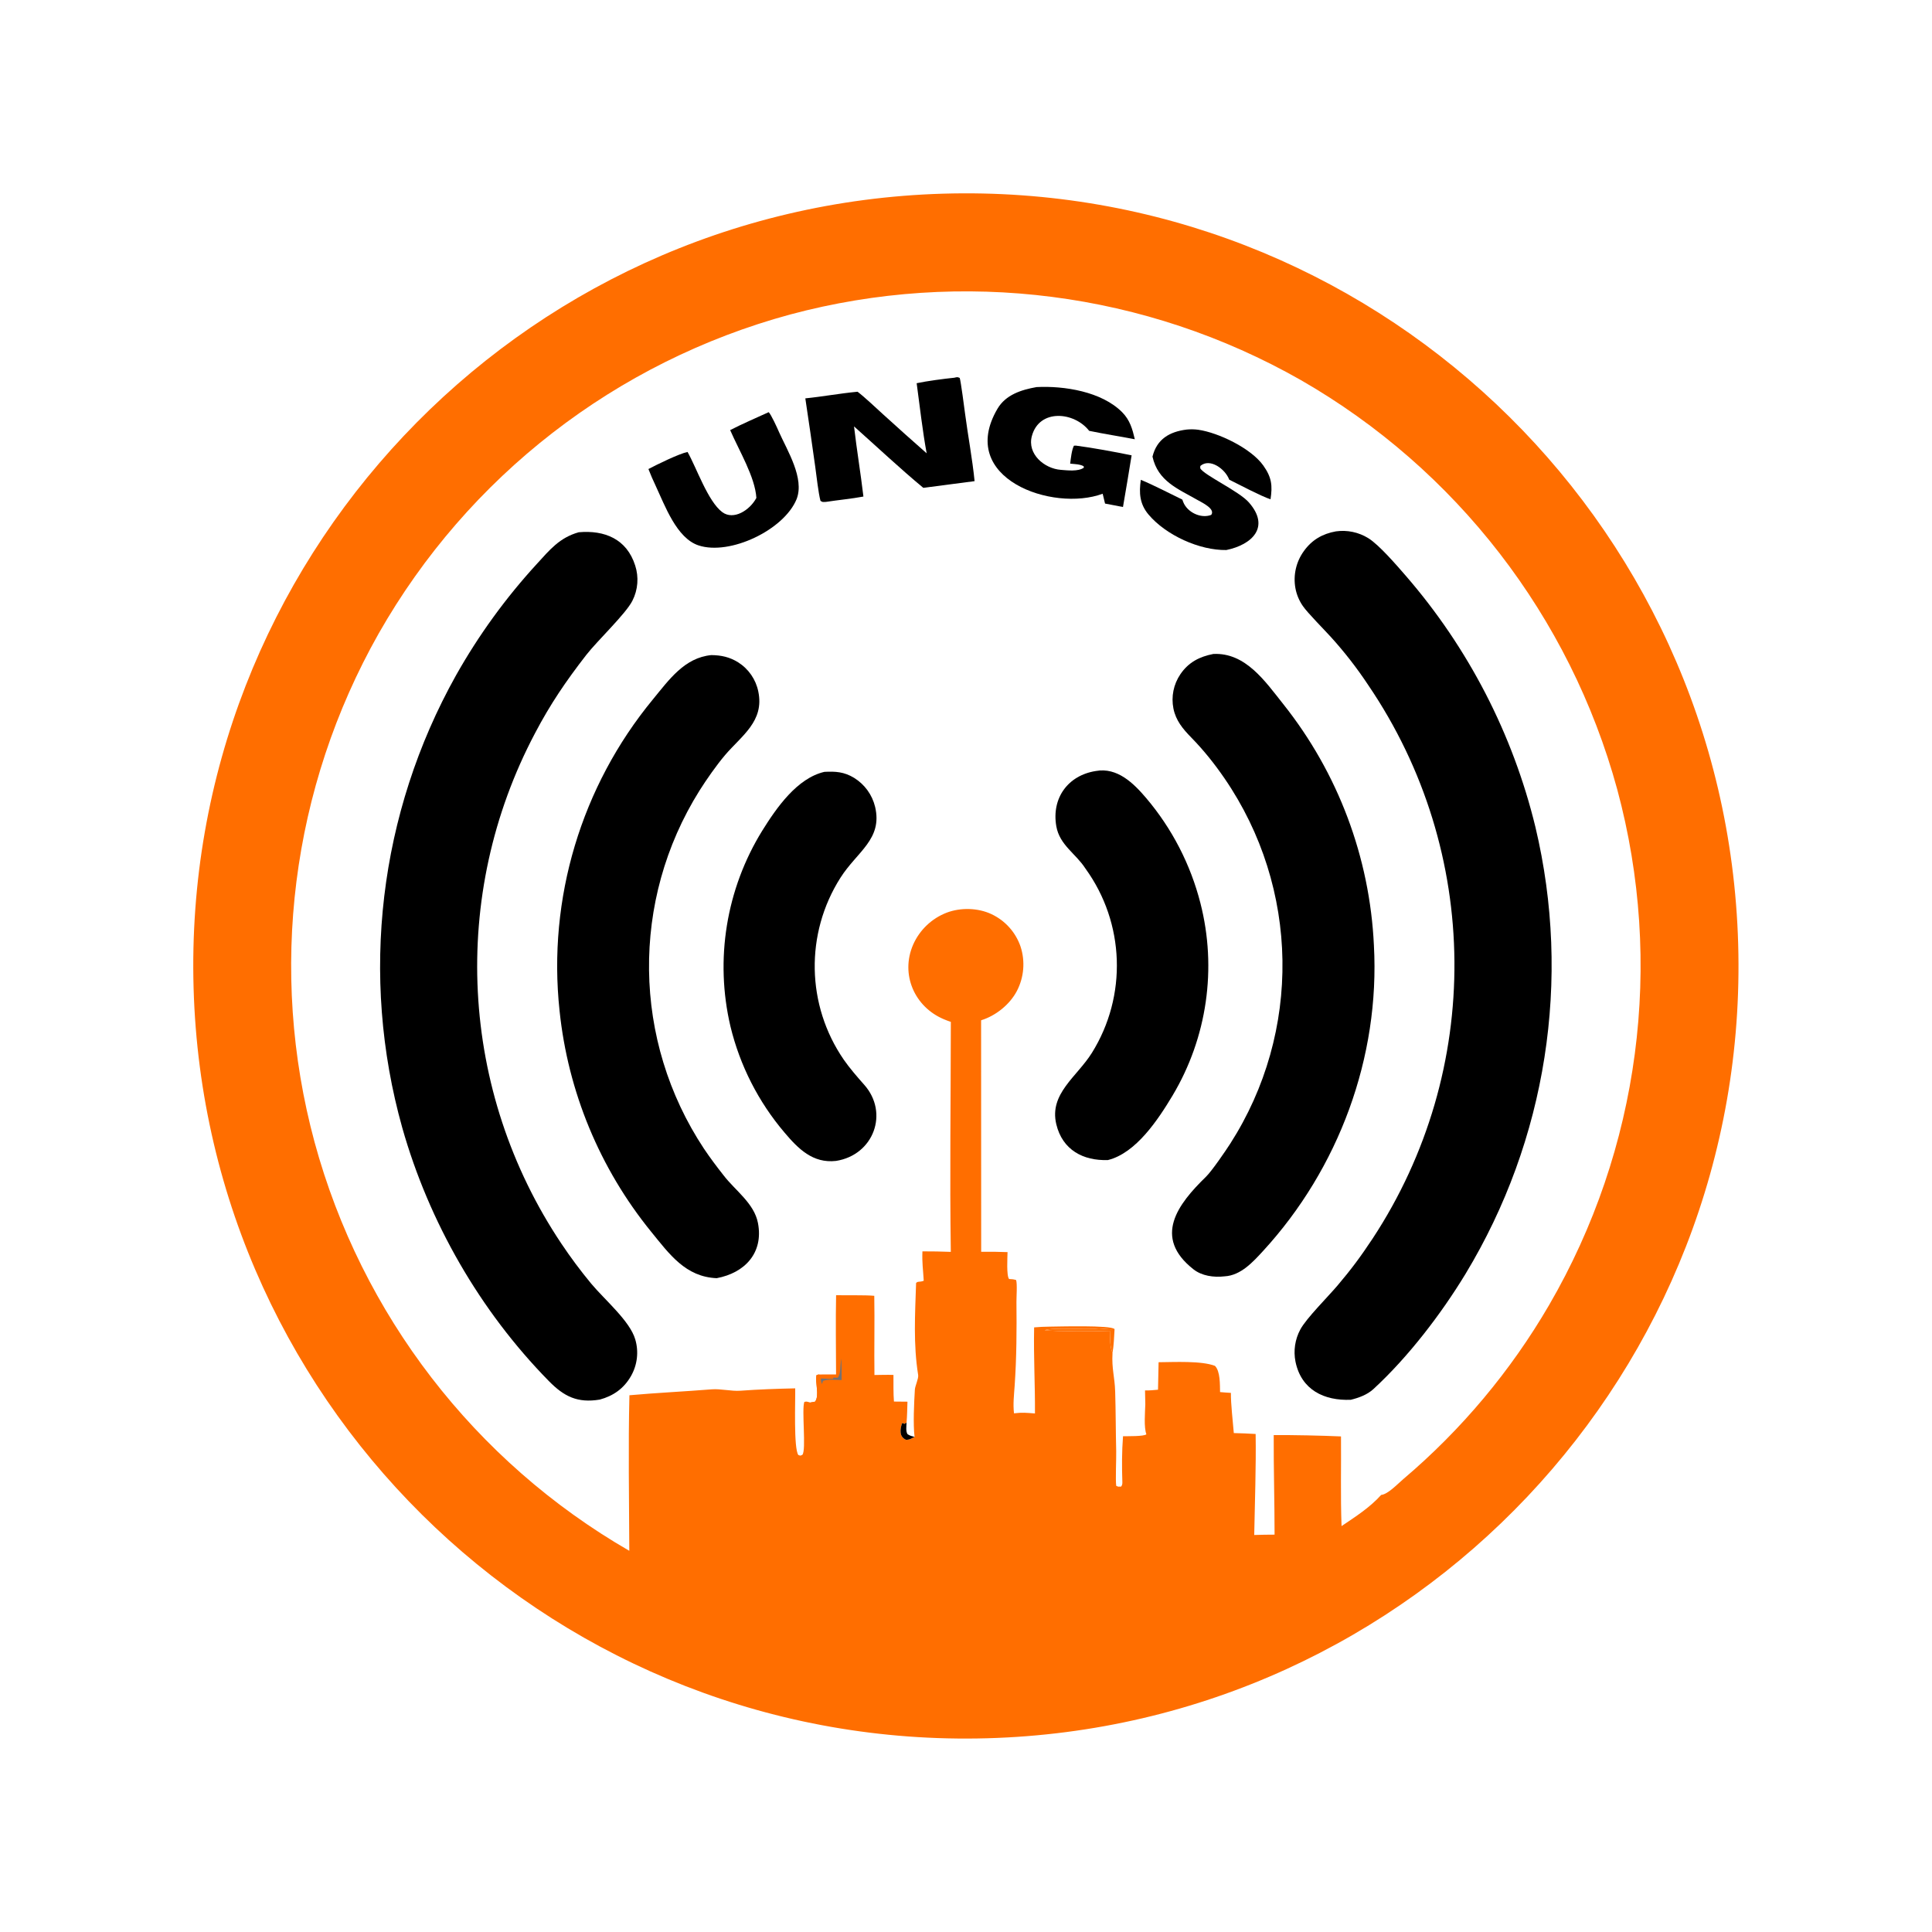
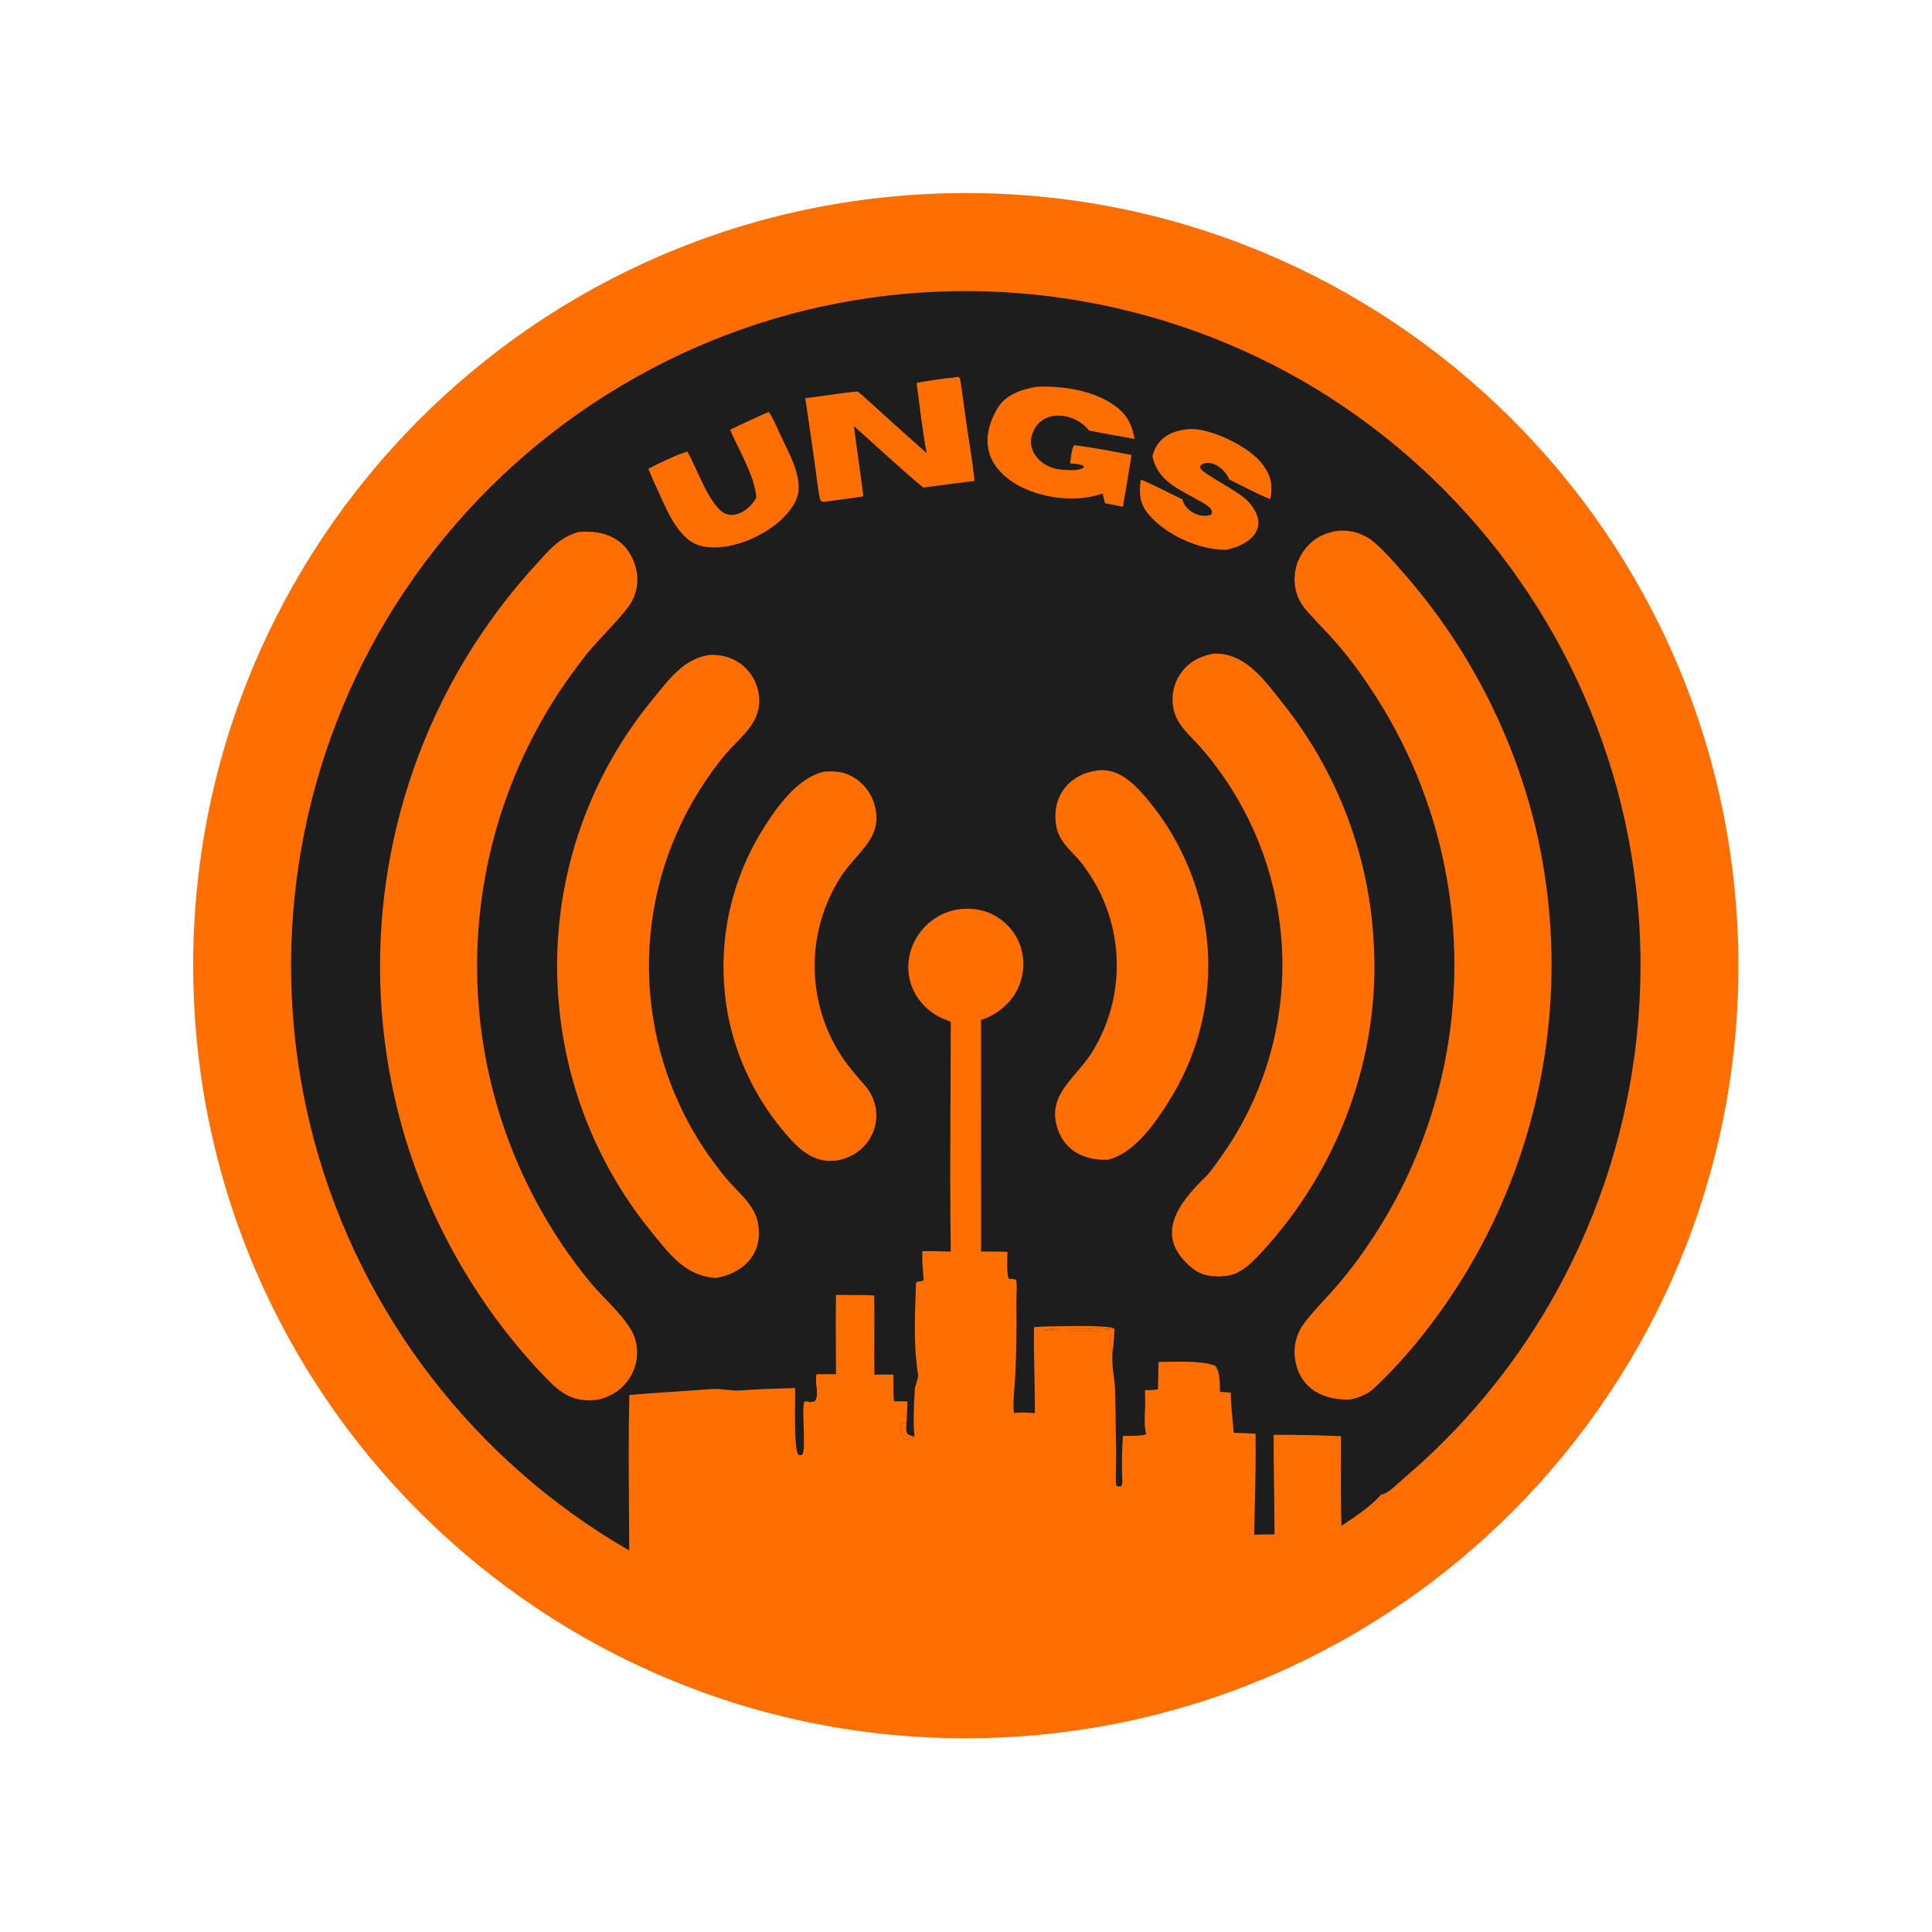
<svg xmlns="http://www.w3.org/2000/svg" width="1080" height="1080" viewBox="0 0 1080 1080">
-   <path fill="#FF6E00" d="M527.141 108.267C765.731 101.197 964.816 289.009 971.65 527.606C978.484 766.203 790.476 965.102 551.872 971.7C313.602 978.289 115.041 790.601 108.217 552.337C101.392 314.073 288.884 115.327 527.141 108.267ZM351.847 779.958C367.067 778.593 382.633 777.863 397.901 776.641C402.853 776.245 408.834 777.796 413.907 777.422C424.133 776.668 434.278 776.323 444.528 776.096C444.663 782.699 443.586 809.84 446.287 813.369C447.809 813.811 447.086 813.859 448.529 813.241C450.8 810.711 448.041 787.799 449.632 783.673C450.774 783.415 450.901 783.462 452.005 783.759L452.962 784.027C453.878 783.885 454.716 783.713 455.624 783.533C458.234 780.079 455.506 772.748 456.43 768.716L457.531 768.345L467.367 768.321C467.327 753.817 467.082 738.449 467.381 724.018C473.436 724.173 483.267 723.877 488.725 724.36C488.985 739.195 488.623 753.914 488.82 768.637C492.159 768.6 496.17 768.457 499.448 768.596C499.475 773.2 499.352 778.976 499.719 783.48L507.275 783.552C507.156 787.388 507.098 791.431 506.774 795.237L505.7 795.932L504.293 795.498C503.106 798.985 502.481 803.21 506.601 804.905C509.155 804.664 509.079 804.201 511.247 803.239C510.376 796.054 510.976 784.198 511.415 776.794C511.518 774.814 513.567 770.561 513.263 768.671C510.494 751.44 511.539 734.621 512.102 717.204C513.134 716.047 514.017 716.886 516.375 715.946C516.007 709.402 515.396 706.359 515.64 699.517C520.931 699.499 526.221 699.594 531.508 699.803C530.882 657.658 531.485 613.516 531.525 571.236C530.208 570.804 528.911 570.314 527.637 569.769C511.222 562.899 503.202 544.674 510.464 528.034C514.102 519.82 520.861 513.392 529.247 510.17C537.007 507.237 546.689 507.462 554.223 511.006C561.884 514.596 567.759 521.143 570.5 529.148C573.17 537.351 572.435 546.282 568.459 553.938C564.461 561.569 556.659 567.808 548.443 570.346L548.485 699.762C553.398 699.687 558.311 699.746 563.221 699.94C563.176 702.856 562.547 713.167 564.081 714.973C565.838 715.084 566.249 715.058 567.983 715.522C568.73 717.269 568.175 725.314 568.201 727.703C568.369 743.328 568.279 758.966 567.202 774.562C566.84 779.804 566.222 784.826 566.831 790.058C571.602 789.476 573.728 789.767 578.547 790.13C578.657 773.98 577.739 758.811 578.084 742.015C580.927 741.765 583.779 741.627 586.634 741.602C591.93 741.557 620.777 740.702 623.048 742.942C619.957 743.443 615.569 742.383 613.341 742.683C607.58 743.457 588.096 741.863 583.974 743.629C591.261 744.345 612.628 744.303 620.415 743.948C620.61 748.115 620.339 752.633 621.903 756.305C621.393 765.387 623.126 769.461 623.387 777.938C623.726 788.905 623.695 800.305 623.961 811.268C624.06 815.384 623.494 827.291 623.978 830.605C625.439 831.234 624.965 831.017 626.712 831.015C627.278 830.269 627.436 829.557 627.405 828.626C627.111 819.805 627.107 811.709 627.772 802.864C630.202 802.805 639.465 803.032 640.837 801.776C639.366 797.881 640.094 789.558 640.236 785.029L640.077 777.255C642.73 777.319 644.722 777.102 647.336 776.854L647.661 761.491C656.377 761.432 671.514 760.594 679.164 763.52C682.187 766.546 681.933 774.103 682.022 778.18C684.018 778.395 686.077 778.495 688.085 778.627C687.988 784.687 689.191 794.608 689.706 801.096C693.776 801.186 697.844 801.355 701.907 801.601C702.212 819.727 701.444 839.689 701.119 858.065C704.91 857.94 708.703 857.876 712.497 857.872C712.493 839.443 711.922 820.402 712.017 802.235C722.549 802.122 739.194 802.503 749.627 802.97C749.775 819.563 749.318 836.583 749.935 853.1C757.877 847.728 765.688 842.782 772.085 835.672C775.876 835.324 781.33 829.47 784.468 826.812C816.966 799.265 844.521 766.371 865.947 729.549C916.621 642.376 930.332 538.559 904.027 441.22C877.628 344.575 814.027 262.319 727.138 212.445C640.527 163.152 537.977 149.987 441.724 175.803C344.358 202.207 261.561 266.385 211.713 354.091C162.814 440.466 149.925 542.632 175.838 638.446C202.032 734.838 265.277 816.963 351.781 866.909C351.671 838.532 351.152 808.179 351.847 779.958Z" />
-   <path d="M746.771 297.039C753.091 296.146 759.524 297.504 764.944 300.876C770.973 304.628 780.837 316.104 785.74 321.743C820.8 362.146 845.684 410.351 858.312 462.333C878.583 547.503 864.541 637.229 819.218 712.133C805.669 734.447 787.212 758.604 767.744 776.501C764.29 779.676 759.621 781.378 755.1 782.485C740.242 783.099 727.431 776.993 724.186 761.183C722.967 755.061 723.919 748.704 726.88 743.208C730.176 737.011 742.342 724.912 747.67 718.622C755.475 709.41 760.534 702.579 767.286 692.398C829.175 598.266 828.214 476.109 764.851 382.964C758.616 373.545 751.681 364.61 744.105 356.233C740.429 352.163 730.918 342.6 728.307 338.776C726.211 335.762 724.786 332.333 724.13 328.72C722.834 321.467 724.551 313.999 728.883 308.039C733.382 301.76 739.3 298.378 746.771 297.039Z" />
-   <path d="M323.508 297.536C337.961 296.257 350.339 301.266 355.071 316.113C357.181 322.606 356.632 329.671 353.546 335.761C349.91 343.078 333.852 358.212 327.653 366.206C316.387 380.734 307.688 393.479 299.123 409.787C251.17 500.392 256.813 610.005 313.817 695.206C318.97 702.91 324.512 710.347 330.421 717.487C338.11 726.709 352.112 738.419 355.116 748.744C357.147 755.621 356.278 763.028 352.712 769.249C348.724 776.206 342.869 780.309 335.265 782.38C322.827 784.425 315.306 780.666 306.837 772.045C268.292 732.814 239.797 683.131 224.865 630.406C201.046 545.455 211.849 454.528 254.909 377.523C267.525 355.12 282.672 334.239 300.051 315.291C307.339 307.315 312.764 300.559 323.508 297.536Z" />
-   <path d="M678.248 365.573C696.269 364.684 707.189 380.837 717.383 393.64C747.994 432.124 765.71 479.27 768.02 528.389C771.455 591.022 748.313 653.264 706.141 699.224C700.447 705.429 693.618 712.988 684.572 713.479C678.376 714.209 671.783 713.189 667.176 709.574C644.281 691.613 658.402 673.121 674.156 657.801C677.427 654.62 685.213 643.209 687.673 639.374C727.781 576.853 726.541 496.39 684.527 435.134C678.868 426.892 672.88 419.398 665.894 412.249C661.236 407.483 657.295 402.804 655.946 396.044C654.629 389.407 656.027 382.518 659.828 376.919C664.395 370.176 670.579 367.064 678.248 365.573Z" />
-   <path d="M397.611 366.203C403.162 366.257 407.838 367.272 412.635 370.245C418.447 373.918 422.511 379.802 423.889 386.538C427.39 403.211 414.524 411.268 405.333 422.078C400.512 427.747 394.971 435.691 390.995 441.995C352.516 503.423 353.5 581.674 393.51 642.116C397.005 647.322 400.653 652.17 404.527 657.076C411.012 665.534 421.594 672.648 423.705 683.675C426.911 700.424 416.303 711.579 400.652 714.508C383.224 713.807 374.225 701.091 363.95 688.485C335.252 653.154 317.474 610.224 312.791 564.947C306.092 502.333 324.873 439.658 364.903 391.047C374.072 379.889 382.64 367.673 397.611 366.203Z" />
-   <path d="M612.557 431.001C624.544 428.789 633.726 437.878 640.687 446.081C655.131 463.103 665.508 483.19 671.032 504.82C680.382 541.326 674.78 580.053 655.469 612.413C647.413 625.844 635.089 644.554 619.343 648.477C605.549 648.963 593.898 642.852 590.47 628.434C586.41 611.361 602.019 601.943 610.345 588.607C630.218 556.778 628.838 515.986 606.791 485.556C601.413 477.135 592.313 472.427 590.479 461.849C587.748 446.095 597.05 433.414 612.557 431.001Z" />
-   <path d="M460.841 431.474C467.062 431.147 471.867 431.441 477.442 434.825C483.351 438.472 487.577 444.306 489.199 451.057C493.454 469.179 479.102 476.037 469.796 490.699C449.988 521.89 450.719 561.895 471.653 592.341C474.826 596.956 479.334 602.153 483.111 606.406C497.049 622.101 488.425 645.627 467.373 648.954C454.365 650.45 446.172 642.124 438.508 633.063C423.948 615.927 413.61 595.615 408.325 573.758C399.536 536.374 405.929 497.03 426.103 464.353C434.082 451.558 445.539 435.009 460.841 431.474Z" />
-   <path d="M533.44 211.153C535.022 210.821 535.065 210.632 536.49 211.265C537.134 213.232 539.074 228.157 539.466 231.152C541.082 243.477 543.587 256.686 544.801 268.964L516.139 272.71C503.323 262.098 489.971 249.54 477.41 238.364C478.923 251.425 481.11 264.469 482.659 277.573C476.257 278.79 468.294 279.539 461.594 280.579C459.587 280.558 460.187 280.86 458.661 279.984C457.456 275.553 456.429 265.884 455.726 260.933C453.947 248.174 452.099 235.425 450.181 222.686C459.804 221.722 469.466 219.912 479.381 218.98C483.389 222.018 489.813 228.138 493.712 231.668C501.751 238.986 509.854 246.233 518.02 253.409C515.766 241.472 514.083 226.412 512.419 214.213C518.145 212.998 527.634 211.74 533.44 211.153Z" />
-   <path d="M579.45 216.379C594.931 215.597 615.832 218.889 627.286 230.427C631.622 234.795 633.026 239.8 634.371 245.547C625.888 243.908 617.326 242.61 608.85 240.839C600.532 230.134 580.997 228.342 576.825 243.737C574.092 253.821 583.825 261.961 593.016 262.65C596.478 262.91 602.765 263.725 605.897 261.423L605.747 260.604C603.594 259.457 600.755 259.433 598.238 259.182C598.556 256.52 599.111 251.368 600.336 249.15L601.404 249.101C610.215 250.21 623.861 252.718 632.578 254.538C631.027 264.175 629.418 273.802 627.75 283.42L617.728 281.499L616.399 276.001C588.514 286.39 534.732 267.469 557.585 228.512C562.204 220.638 570.944 217.892 579.45 216.379Z" />
-   <path d="M663.395 240.123C665.524 239.915 667.67 239.952 669.791 240.231C681.102 241.835 699.348 250.586 706.208 260.249C710.934 266.904 711.384 271.525 710.228 279.118C704.805 277.286 692.838 270.98 687.152 268.146C684.917 262.132 676.291 255.877 670.99 260.475L670.933 261.772C673.122 265.675 692.544 274.496 698.136 280.863C710.281 294.693 699.827 304.525 685.532 307.467C670.601 307.735 651.785 299.206 642.033 287.631C637.062 281.732 636.659 275.519 637.73 268.225C644.502 270.986 654.118 275.991 660.933 279.274C661.086 279.719 661.247 280.161 661.416 280.601C663.666 286.393 671.314 290.084 677.093 287.826C679.517 284.476 671.988 280.961 669.483 279.531C658.355 273.176 647.315 269.008 644.248 255.268C646.662 245.455 653.803 241.294 663.395 240.123Z" />
-   <path d="M429.684 230.406C430.973 231.494 434.616 239.478 435.455 241.475C440.065 251.831 449.877 267.395 445.29 279.052C438.278 296.221 408.02 310.69 390.465 304.878C378.207 300.82 371.718 282.653 366.514 271.538C364.938 268.257 363.816 265.584 362.477 262.193C367.266 259.673 379.502 253.66 384.342 252.645C389.333 261.386 395.708 280.276 403.745 286.279C410.067 291 419.153 285.249 422.819 278.342C422.094 266.656 413.214 252.049 408.168 240.432C414.63 237.072 422.974 233.494 429.684 230.406Z" />
-   <path fill="#FF6E00" d="M465.947 770.063L468.26 770.181C470.158 768.091 469.477 763.439 470.341 759.437C470.412 763.404 470.545 767.533 470.492 771.485C467.652 771.365 462.48 770.861 460.081 771.95C459.89 772.517 459.624 773.203 459.508 773.77C459.294 777.178 459.314 781.372 457.701 784.257C456.018 785.248 454.806 784.864 452.962 784.027C453.878 783.885 454.716 783.713 455.624 783.533C458.234 780.079 455.506 772.748 456.43 768.716L457.531 768.345C460.885 769.386 463.484 769.308 465.947 770.063Z" />
-   <path fill="#737275" d="M465.947 770.063L468.26 770.181C470.158 768.091 469.477 763.439 470.341 759.437C470.412 763.404 470.545 767.533 470.492 771.485C467.652 771.365 462.48 770.861 460.081 771.95C459.89 772.517 459.624 773.203 459.508 773.77C459.018 772.256 458.817 772.161 458.883 770.615C459.748 770.473 463.537 770.978 465.674 770.75L465.947 770.063Z" />
-   <path fill="#FF6E00" fill-opacity="0.988" d="M620.415 743.948C612.628 744.303 591.261 744.345 583.974 743.629C588.096 741.863 607.58 743.457 613.341 742.683C615.569 742.383 619.957 743.443 623.048 742.942C622.798 747.237 622.648 752.117 621.903 756.305C620.339 752.633 620.61 748.115 620.415 743.948Z" />
-   <path fill="#FF6E00" d="M486.437 738.363C488.956 750.533 486.427 759.69 487.481 769.91L494.927 769.692L494.768 770.056C492.408 770.926 488.672 771.488 486.505 769.984C485.73 766.435 486.267 743.087 486.437 738.363Z" />
-   <path d="M511.247 803.239C509.079 804.201 509.155 804.664 506.601 804.905C502.481 803.21 503.106 798.985 504.293 795.498L505.7 795.932L506.774 795.237C506.696 797.302 506.265 800.136 507.323 801.727C508.941 802.702 509.468 802.764 511.247 803.239Z" />
-   <path fill="#FF6E00" d="M552.979 701.067L562.048 701.251C562.077 703.189 561.955 704.826 561.825 706.763L561.539 706.405L561.034 703.151C559.991 702.148 553.779 702.564 550.765 701.995L550.981 701.452L552.979 701.067Z" />
+   <path fill="#1D1D1D" d="M542.283 117.797Q502.329 117.797 463.143 125.884Q423.956 133.972 387.044 149.836Q350.131 165.7 316.911 188.731Q283.691 211.762 255.439 241.075Q227.187 270.387 204.99 304.855Q182.793 339.323 167.503 377.622Q152.213 415.921 144.419 456.58Q136.624 497.237 136.624 538.692Q136.624 580.147 144.419 620.804Q152.213 661.463 167.503 699.762Q182.793 738.061 204.99 772.529Q227.187 806.997 255.439 836.309Q283.691 865.622 316.911 888.654Q350.131 911.684 387.044 927.548Q423.956 943.412 463.143 951.5Q502.329 959.587 542.283 959.587Q582.237 959.587 621.423 951.5Q660.61 943.412 697.522 927.548Q734.435 911.684 767.655 888.654Q800.875 865.622 829.127 836.309Q857.379 806.997 879.576 772.529Q901.773 738.061 917.063 699.762Q932.353 661.463 940.148 620.804Q947.942 580.147 947.942 538.692Q947.942 497.237 940.148 456.58Q932.353 415.921 917.063 377.622Q901.773 339.323 879.576 304.855Q857.379 270.387 829.127 241.075Q800.875 211.762 767.655 188.731Q734.435 165.7 697.522 149.836Q660.61 133.972 621.423 125.884Q582.237 117.797 542.283 117.797Z" />
+   <path fill="#FF6E00" d="M971.613 527.452C964.779 288.855 765.694 101.043 527.104 108.113C288.847 115.173 101.355 313.919 108.18 552.183C115.004 790.447 313.565 978.135 551.835 971.546C790.439 964.948 978.447 766.049 971.613 527.452ZM397.864 776.487C382.596 777.709 367.03 778.439 351.81 779.804C351.288 801.035 351.452 823.473 351.612 845.369C351.665 852.577 351.717 859.726 351.744 866.755C265.24 816.809 201.995 734.684 175.801 638.292C149.888 542.478 162.777 440.312 211.676 353.937C261.524 266.231 344.321 202.053 441.687 175.649C537.94 149.833 640.49 162.998 727.101 212.291C813.99 262.165 877.591 344.421 903.99 441.066C930.295 538.405 916.584 642.222 865.91 729.395C844.484 766.217 816.929 799.111 784.431 826.658C781.293 829.316 775.839 835.17 772.048 835.518C765.651 842.628 757.84 847.574 749.898 852.946C749.504 842.377 749.549 831.602 749.593 820.864C749.619 814.822 749.644 808.791 749.59 802.816C739.157 802.349 722.512 801.968 711.98 802.081C711.929 811.879 712.072 821.931 712.214 832.005C712.336 840.609 712.459 849.228 712.46 857.718C708.666 857.722 704.873 857.786 701.082 857.911C701.174 852.72 701.301 847.403 701.43 842.036C701.756 828.404 702.089 814.452 701.87 801.447C697.807 801.201 693.739 801.032 689.669 800.942C689.525 799.129 689.328 797.048 689.12 794.858C688.584 789.21 687.978 782.839 688.048 778.473C686.04 778.341 683.981 778.241 681.985 778.026C681.976 777.603 681.971 777.144 681.965 776.656C681.914 772.432 681.837 766.078 679.127 763.366C672.656 760.89 660.828 761.109 652.06 761.27C650.463 761.3 648.968 761.328 647.624 761.337L647.299 776.7C647.099 776.719 646.903 776.737 646.71 776.756C644.377 776.979 642.49 777.16 640.04 777.101L640.199 784.875C640.175 785.646 640.134 786.526 640.09 787.477C639.873 792.109 639.58 798.39 640.8 801.622C639.66 802.665 633.071 802.685 629.482 802.696C628.752 802.698 628.146 802.7 627.735 802.71C627.07 811.555 627.074 819.651 627.368 828.472C627.399 829.403 627.241 830.115 626.675 830.861C626.229 830.861 625.928 830.876 625.702 830.887C625.044 830.918 625.029 830.919 623.941 830.451C623.635 828.35 623.75 822.796 623.85 817.962C623.908 815.171 623.961 812.62 623.924 811.114C623.658 800.151 623.689 788.751 623.35 777.784C623.242 774.274 622.882 771.519 622.533 768.85C622.039 765.074 621.568 761.472 621.866 756.151C620.621 753.226 620.539 749.765 620.459 746.373C620.438 745.505 620.418 744.642 620.378 743.794C612.591 744.149 591.224 744.191 583.937 743.475C586.378 742.429 594.204 742.561 601.378 742.682C606.321 742.766 610.954 742.844 613.304 742.529C614.296 742.395 615.716 742.531 617.26 742.679C619.183 742.863 621.297 743.065 623.011 742.788C621.033 740.836 598.892 741.234 589.714 741.398C588.355 741.422 587.28 741.442 586.597 741.448C583.742 741.473 580.89 741.611 578.047 741.861C577.857 751.15 578.052 759.942 578.246 768.677C578.403 775.736 578.56 782.758 578.51 789.976C577.958 789.934 577.442 789.893 576.953 789.855C573.17 789.557 571.019 789.388 566.794 789.904C566.295 785.614 566.621 781.466 566.953 777.222C567.027 776.289 567.1 775.352 567.165 774.408C568.242 758.812 568.332 743.174 568.164 727.549C568.157 726.915 568.191 725.885 568.231 724.679C568.341 721.337 568.495 716.651 567.946 715.368C566.212 714.904 565.801 714.93 564.044 714.819C562.745 713.288 562.998 705.651 563.133 701.581C563.157 700.848 563.178 700.231 563.184 699.786C558.274 699.592 553.361 699.533 548.448 699.608L548.406 570.192C556.622 567.654 564.424 561.415 568.422 553.784C572.398 546.128 573.133 537.197 570.463 528.994C567.722 520.989 561.847 514.442 554.186 510.852C546.652 507.308 536.97 507.083 529.21 510.016C520.824 513.238 514.065 519.666 510.427 527.88C503.165 544.52 511.185 562.745 527.6 569.615C528.874 570.16 530.171 570.65 531.488 571.082C531.476 584.286 531.409 597.672 531.341 611.122C531.192 640.739 531.041 670.666 531.471 699.649C526.184 699.44 520.894 699.345 515.603 699.363C515.435 704.07 515.672 706.979 515.956 710.467C516.085 712.049 516.224 713.75 516.338 715.792C513.98 716.732 513.097 715.893 512.065 717.05C512 719.073 511.928 721.089 511.856 723.098C511.311 738.381 510.779 753.288 513.226 768.517C513.399 769.588 512.815 771.42 512.258 773.166C511.832 774.499 511.423 775.782 511.378 776.64C510.939 784.044 510.339 795.9 511.21 803.085C509.042 804.047 509.118 804.51 506.564 804.751C502.444 803.056 503.069 798.831 504.256 795.344L505.663 795.778L506.737 795.083C507.061 791.277 507.119 787.234 507.238 783.398L499.682 783.326C499.401 779.87 499.408 775.667 499.414 771.818C499.416 770.649 499.418 769.514 499.411 768.442C496.981 768.339 494.147 768.39 491.483 768.439C490.554 768.456 489.646 768.473 488.783 768.483C488.69 761.517 488.722 754.551 488.754 747.574C488.79 739.805 488.825 732.022 488.688 724.206C485.227 723.899 480.006 723.906 475.106 723.913C472.279 723.917 469.559 723.92 467.344 723.864C467.126 734.392 467.198 745.419 467.268 756.246C467.294 760.259 467.32 764.244 467.33 768.167L457.494 768.191L456.393 768.562C456.022 770.181 456.24 772.331 456.465 774.549C456.799 777.856 457.149 781.311 455.587 783.379C454.679 783.559 453.841 783.731 452.925 783.873L451.968 783.605L451.897 783.585C450.858 783.306 450.712 783.266 449.595 783.519C448.862 785.422 449.053 791.322 449.25 797.375C449.479 804.445 449.716 811.724 448.492 813.087C447.774 813.394 447.592 813.537 447.403 813.548C447.213 813.559 447.014 813.436 446.25 813.215C444.137 810.453 444.337 793.231 444.459 782.708C444.493 779.784 444.521 777.377 444.491 775.942C434.241 776.169 424.096 776.514 413.87 777.268C411.34 777.454 408.584 777.162 405.843 776.871C403.087 776.579 400.347 776.288 397.864 776.487Z" />
+   <path fill="#FF6E00" d="M764.907 300.722C759.487 297.35 753.054 295.992 746.734 296.885C739.263 298.224 733.345 301.606 728.846 307.885C724.514 313.845 722.797 321.313 724.093 328.566C724.749 332.179 726.174 335.608 728.27 338.622C730.881 342.446 740.392 352.009 744.068 356.079C751.644 364.456 758.579 373.391 764.814 382.81C828.177 475.955 829.138 598.112 767.249 692.244C760.497 702.425 755.438 709.256 747.633 718.468C742.305 724.758 730.139 736.857 726.843 743.054C723.882 748.55 722.93 754.907 724.149 761.029C727.394 776.839 740.205 782.945 755.063 782.331C759.584 781.224 764.253 779.522 767.707 776.347C787.175 758.45 805.632 734.293 819.181 711.979C864.504 637.075 878.546 547.349 858.275 462.179C845.647 410.197 820.763 361.992 785.703 321.589C780.8 315.95 770.936 304.474 764.907 300.722Z" />
+   <path fill="#FF6E00" d="M355.034 315.959C350.302 301.112 337.924 296.103 323.471 297.382C312.727 300.405 307.302 307.161 300.014 315.137C282.635 334.085 267.488 354.966 254.872 377.369C211.812 454.374 201.009 545.301 224.828 630.252C239.76 682.977 268.255 732.66 306.8 771.891C315.269 780.512 322.79 784.271 335.228 782.226C342.832 780.155 348.687 776.052 352.675 769.095C356.241 762.874 357.11 755.467 355.079 748.59C352.075 738.265 338.073 726.555 330.384 717.333C324.475 710.193 318.933 702.756 313.78 695.052C256.776 609.851 251.133 500.238 299.086 409.633C307.651 393.325 316.35 380.58 327.616 366.052C333.815 358.058 349.873 342.924 353.509 335.607C356.595 329.517 357.144 322.452 355.034 315.959Z" />
+   <path fill="#FF6E00" d="M714.729 390.163C705.246 378.061 694.701 364.605 678.211 365.419C670.542 366.91 664.358 370.022 659.791 376.765C655.99 382.364 654.592 389.253 655.909 395.89C657.258 402.65 661.199 407.329 665.857 412.095C672.843 419.244 678.831 426.738 684.49 434.98C726.504 496.236 727.744 576.699 687.636 639.22C685.176 643.055 677.39 654.466 674.119 657.647C658.365 672.967 644.244 691.459 667.139 709.42C671.746 713.035 678.339 714.055 684.535 713.325C693.581 712.834 700.41 705.275 706.104 699.07C748.276 653.11 771.418 590.868 767.983 528.235C765.673 479.116 747.957 431.97 717.346 393.486C716.48 392.398 715.609 391.286 714.729 390.163Z" />
+   <path fill="#FF6E00" d="M412.598 370.091C407.801 367.118 403.125 366.103 397.574 366.049C382.603 367.519 374.035 379.735 364.866 390.893C324.836 439.504 306.055 502.179 312.754 564.793C317.437 610.07 335.215 653 363.913 688.331C374.188 700.937 383.187 713.653 400.615 714.354C416.266 711.425 426.874 700.27 423.668 683.521C421.557 672.494 410.975 665.38 404.49 656.922C400.616 652.016 396.968 647.168 393.473 641.962C353.463 581.52 352.479 503.269 390.958 441.841C394.934 435.537 400.475 427.593 405.296 421.924C407.173 419.716 409.204 417.623 411.217 415.548C419.06 407.463 426.638 399.651 423.852 386.384C422.474 379.648 418.41 373.764 412.598 370.091Z" />
+   <path fill="#FF6E00" d="M640.65 445.927C633.689 437.724 624.507 428.635 612.52 430.847C597.013 433.26 587.711 445.941 590.442 461.695C592.276 472.273 601.376 476.981 606.754 485.402C628.801 515.832 630.181 556.624 610.308 588.453C607.906 592.301 604.897 595.823 601.929 599.297C594.612 607.861 587.545 616.133 590.433 628.28C593.861 642.698 605.512 648.809 619.306 648.323C635.052 644.4 647.376 625.69 655.432 612.259C674.743 579.899 680.345 541.172 670.995 504.666C665.471 483.036 655.094 462.949 640.65 445.927Z" />
+   <path fill="#FF6E00" d="M477.405 434.671C471.83 431.287 467.025 430.993 460.804 431.32C445.502 434.855 434.045 451.404 426.066 464.199C405.892 496.876 399.499 536.22 408.288 573.604C413.573 595.461 423.911 615.773 438.471 632.909C446.135 641.97 454.328 650.296 467.336 648.8C488.388 645.473 497.012 621.947 483.074 606.252C479.297 601.999 474.789 596.802 471.616 592.187C450.682 561.741 449.951 521.736 469.759 490.545C472.498 486.23 475.673 482.592 478.682 479.143C485.9 470.871 492.165 463.692 489.162 450.903C487.54 444.152 483.314 438.318 477.405 434.671Z" />
+   <path fill="#FF6E00" d="M534.046 210.855C533.862 210.898 533.652 210.946 533.403 210.999C527.597 211.586 518.108 212.844 512.382 214.059C514.046 226.258 515.729 241.318 517.983 253.255C509.817 246.079 501.714 238.832 493.675 231.514C489.776 227.984 483.352 221.864 479.344 218.826C469.429 219.758 459.767 221.568 450.144 222.532C452.062 235.271 453.91 248.02 455.689 260.779C456.392 265.73 457.419 275.399 458.624 279.83C459.337 280.239 459.586 280.391 459.854 280.439C460.159 280.494 460.488 280.413 461.557 280.425C468.257 279.385 476.22 278.636 482.622 277.419C481.073 264.315 478.886 251.271 477.373 238.21C489.934 249.386 503.286 261.944 516.102 272.556L544.764 268.81C543.55 256.532 541.045 243.323 539.429 230.998C539.037 228.003 537.097 213.078 536.453 211.111C535.252 210.577 535.033 210.628 534.046 210.855Z" />
+   <path fill="#FF6E00" d="M627.249 230.273C615.795 218.735 594.894 215.443 579.413 216.225C570.907 217.738 562.167 220.484 557.548 228.358C534.695 267.315 588.477 286.236 616.362 275.847L617.691 281.345L627.713 283.266C629.381 273.648 630.99 264.021 632.541 254.384C623.824 252.564 610.178 250.056 601.367 248.947L600.299 248.996C599.074 251.214 598.519 256.366 598.201 259.028C600.718 259.279 603.557 259.303 605.71 260.45L605.86 261.269C603.042 263.34 597.668 262.887 594.097 262.587C593.7 262.553 593.326 262.522 592.979 262.496C583.788 261.807 574.055 253.667 576.788 243.583C580.96 228.188 600.495 229.98 608.813 240.685C617.289 242.456 625.851 243.754 634.334 245.393C632.989 239.646 631.585 234.641 627.249 230.273Z" />
+   <path fill="#FF6E00" d="M669.754 240.077C667.633 239.798 665.487 239.761 663.358 239.969C653.766 241.14 646.625 245.301 644.211 255.114C647.278 268.854 658.318 273.022 669.446 279.377C669.72 279.533 670.054 279.714 670.427 279.917C673.477 281.572 679.216 284.688 677.056 287.672C671.277 289.93 663.629 286.239 661.379 280.447C661.21 280.007 661.049 279.565 660.896 279.12C654.081 275.837 644.465 270.832 637.693 268.071C636.622 275.365 637.025 281.578 641.996 287.477C651.748 299.052 670.564 307.581 685.495 307.313C699.79 304.371 710.244 294.539 698.099 280.709C692.507 274.342 673.085 265.521 670.896 261.618L670.953 260.321C676.254 255.723 684.88 261.978 687.115 267.992C692.801 270.826 704.768 277.132 710.191 278.964C711.347 271.371 710.897 266.75 706.171 260.095C699.311 250.432 681.065 241.681 669.754 240.077Z" />
+   <path fill="#FF6E00" d="M435.418 241.321C434.579 239.324 430.936 231.34 429.647 230.252C422.937 233.34 414.593 236.918 408.131 240.278C413.177 251.895 422.057 266.502 422.782 278.188C419.116 285.095 410.03 290.846 403.708 286.125C395.671 280.122 389.296 261.232 384.305 252.491C379.465 253.506 367.229 259.519 362.44 262.039C363.779 265.43 364.901 268.103 366.477 271.384C371.681 282.499 378.17 300.666 390.428 304.724C407.983 310.536 438.241 296.067 445.253 278.898C449.037 269.282 443.023 257.008 438.213 247.191C437.192 245.107 436.226 243.134 435.418 241.321Z" />
+   <path fill="#FF6E00" d="M468.223 770.027L465.91 769.909C463.447 769.154 460.848 769.232 457.494 768.191L456.393 768.562C456.022 770.181 456.24 772.331 456.465 774.549C456.799 777.856 457.149 781.311 455.587 783.379C454.679 783.559 453.841 783.731 452.925 783.873C454.769 784.71 455.981 785.094 457.664 784.103C459.277 781.218 459.257 777.024 459.471 773.616C459.587 773.049 459.853 772.363 460.044 771.796C462.083 770.87 466.125 771.095 469.036 771.257C469.55 771.286 470.029 771.313 470.455 771.331C470.496 768.34 470.429 765.247 470.364 762.201C470.343 761.222 470.322 760.247 470.304 759.283C469.44 763.285 470.121 767.937 468.223 770.027Z" />
+   <path fill="#FF6E00" d="M468.223 770.027L465.91 769.909L465.637 770.596C464.406 770.727 462.627 770.615 461.175 770.524C460.106 770.456 459.213 770.4 458.846 770.461C458.795 771.675 458.907 771.994 459.196 772.809C459.274 773.031 459.366 773.291 459.471 773.616C459.587 773.049 459.853 772.363 460.044 771.796C462.083 770.87 466.125 771.095 469.036 771.257C469.55 771.286 470.029 771.313 470.455 771.331C470.496 768.34 470.429 765.247 470.364 762.201C470.343 761.222 470.322 760.247 470.304 759.283C469.44 763.285 470.121 767.937 468.223 770.027Z" />
+   <path fill="#FF6E00" d="M583.937 743.475C591.224 744.191 612.591 744.149 620.378 743.794C620.418 744.642 620.438 745.505 620.459 746.373C620.539 749.765 620.621 753.226 621.866 756.151C622.611 751.963 622.761 747.083 623.011 742.788C621.297 743.065 619.183 742.863 617.26 742.679C615.716 742.531 614.296 742.395 613.304 742.529C610.954 742.844 606.321 742.766 601.378 742.682C594.204 742.561 586.378 742.429 583.937 743.475Z" />
+   <path fill="#FF6E00" d="M487.363 757.379C487.617 751.478 487.881 745.364 486.4 738.209C486.23 742.933 485.693 766.281 486.468 769.83C488.635 771.334 492.371 770.772 494.731 769.902L494.89 769.538L487.444 769.756C487.01 765.544 487.184 761.514 487.363 757.379Z" />
+   <path fill="#FF6E00" d="M506.564 804.751C509.118 804.51 509.042 804.047 511.21 803.085C509.431 802.61 508.904 802.548 507.286 801.573C506.416 800.264 506.553 798.114 506.673 796.243C506.699 795.839 506.724 795.449 506.737 795.083L505.663 795.778L504.256 795.344C503.069 798.831 502.444 803.056 506.564 804.751Z" />
+   <path fill="#FF6E00" d="M562.011 701.097L552.942 700.913L550.944 701.298L550.728 701.841C553.742 702.41 559.954 701.994 560.997 702.997L561.502 706.251L561.788 706.609L561.814 706.224C561.934 704.452 562.038 702.905 562.011 701.097Z" />
</svg>
